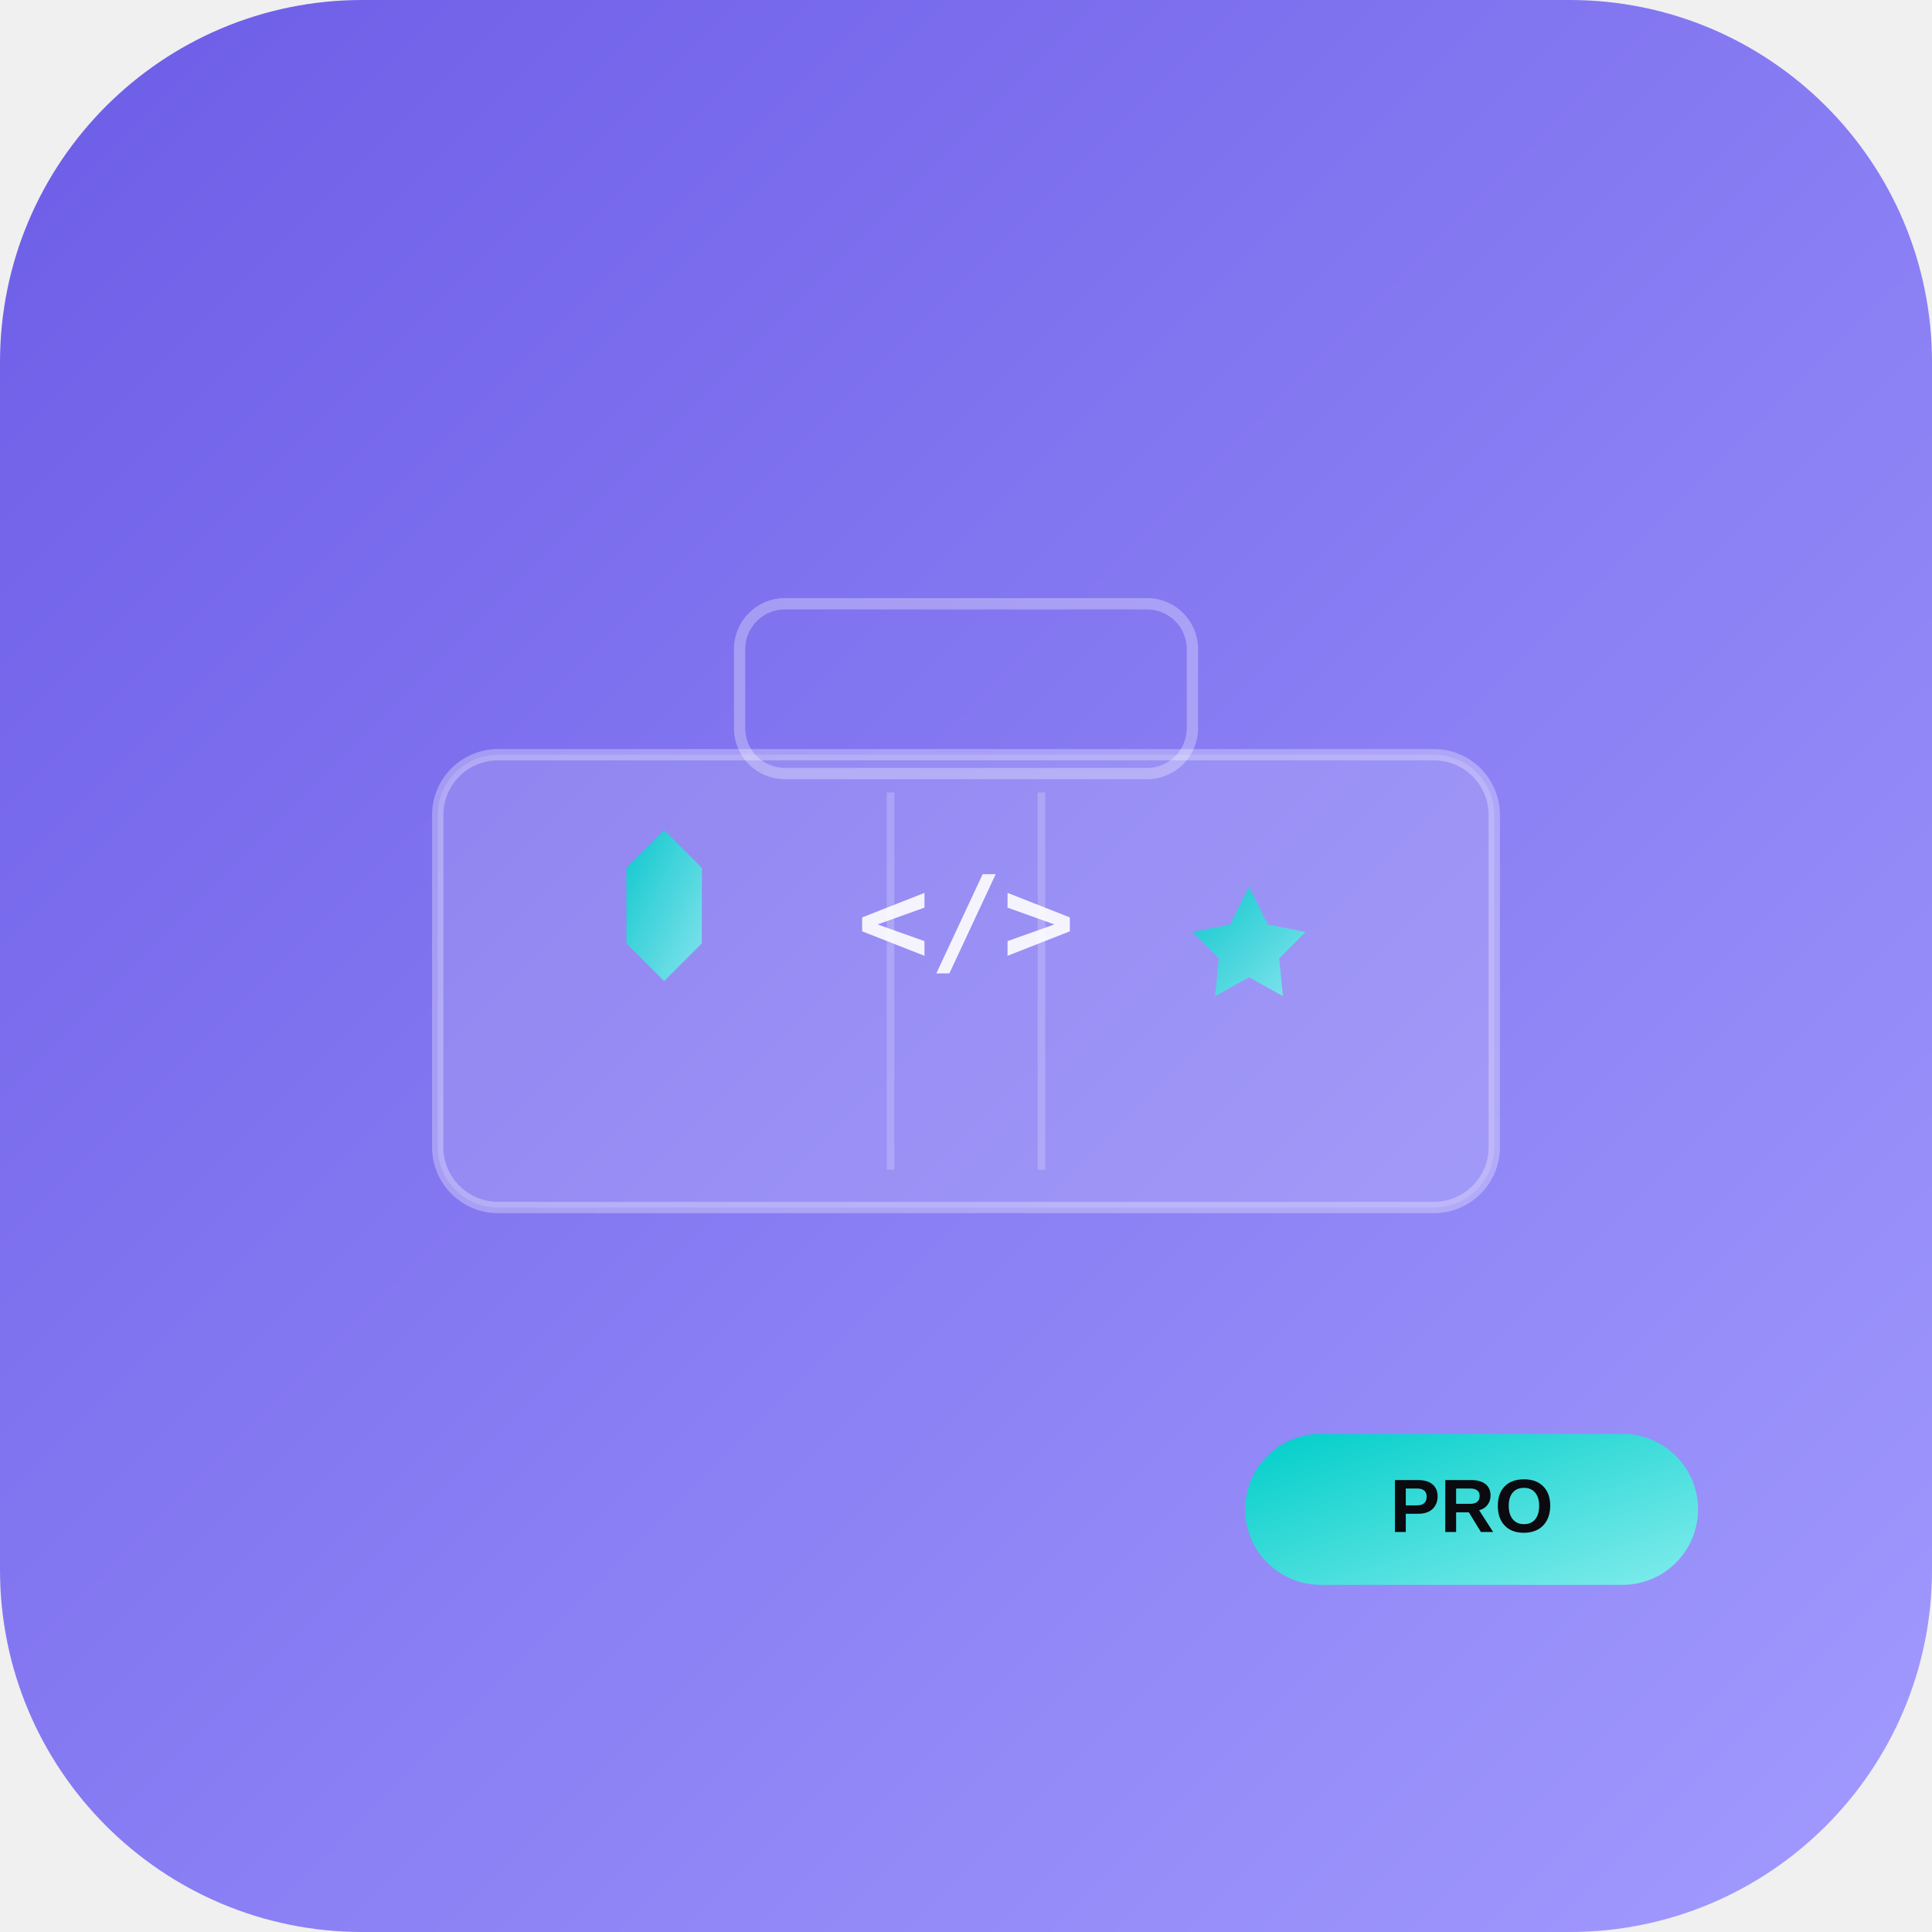
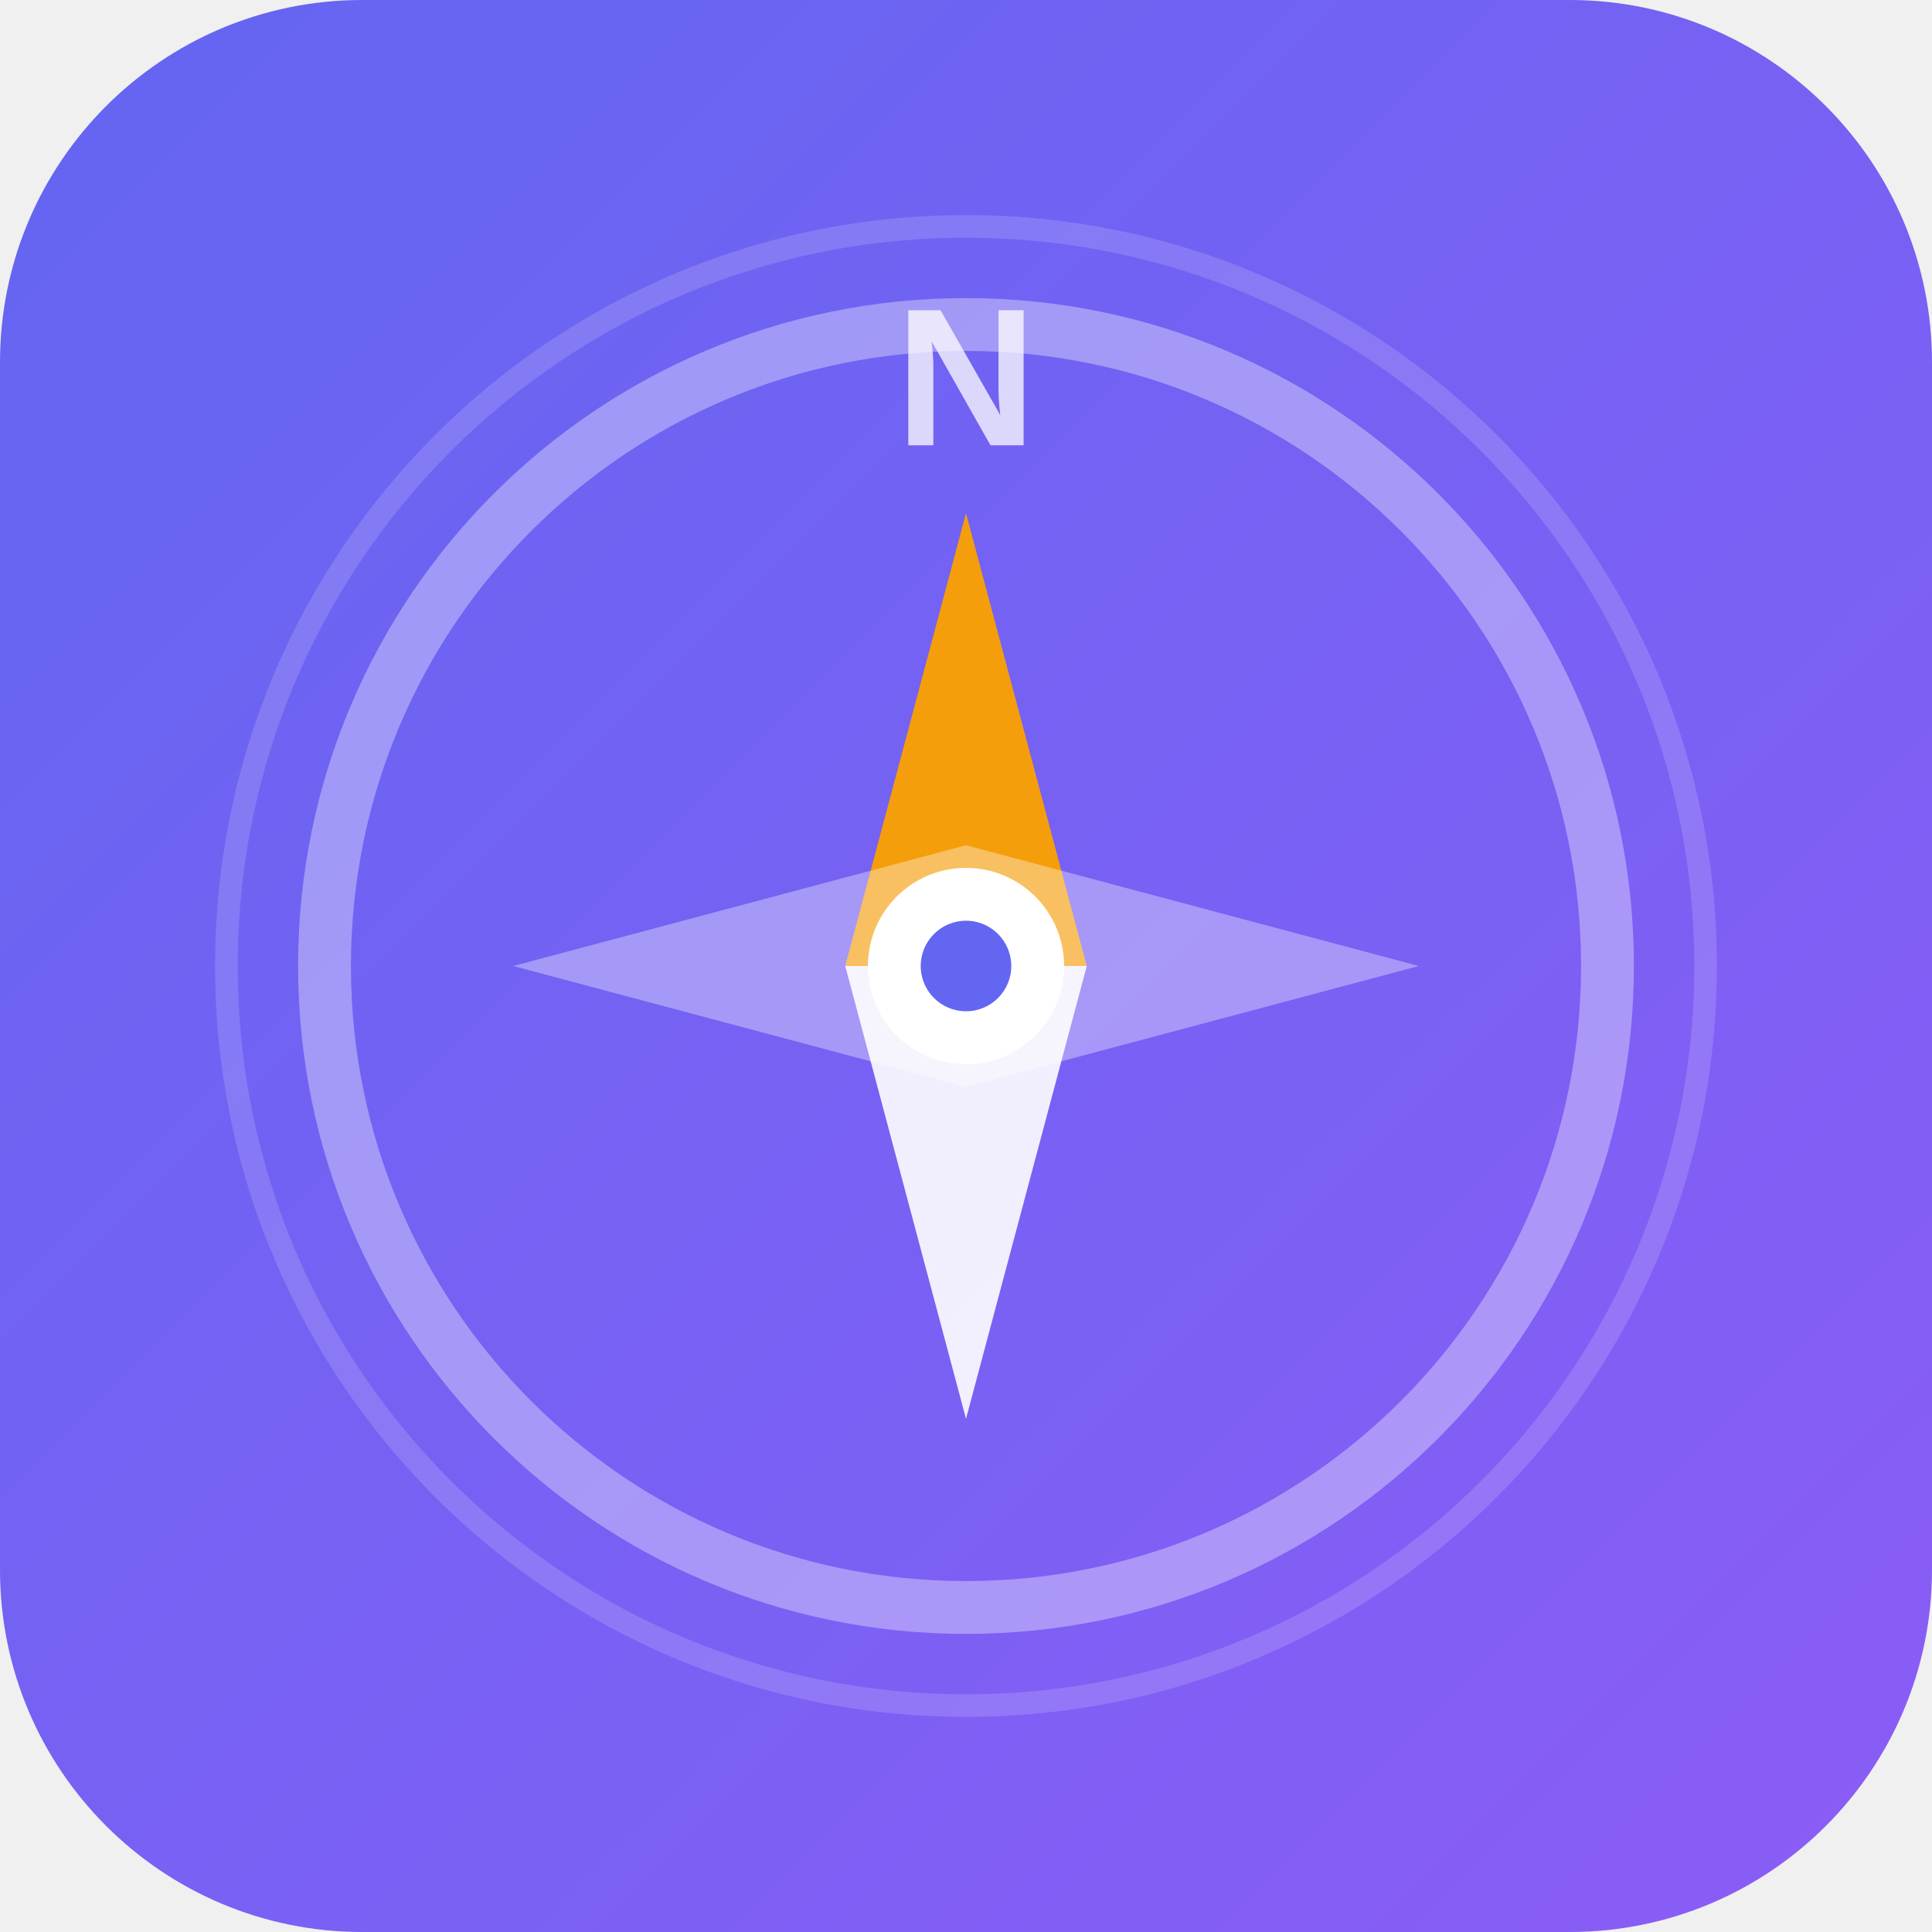
<svg xmlns="http://www.w3.org/2000/svg" viewBox="0 0 512 512">
  <defs>
-     <linearGradient id="g1" x1="0%" y1="0%" x2="100%" y2="100%">
-       <stop offset="0%" stop-color="#6c5ce7" />
-       <stop offset="100%" stop-color="#a29bfe" />
+     <linearGradient id="bg" x1="0%" y1="0%" x2="100%" y2="100%">
+       <stop offset="0%" stop-color="#6366f1" />
+       <stop offset="100%" stop-color="#8b5cf6" />
    </linearGradient>
-     <linearGradient id="g2" x1="0%" y1="0%" x2="100%" y2="100%">
-       <stop offset="0%" stop-color="#00cec9" />
-       <stop offset="100%" stop-color="#81ecec" />
+     <linearGradient id="needle" x1="0%" y1="0%" x2="0%" y2="100%">
+       <stop offset="0%" stop-color="#f59e0b" />
+       <stop offset="50%" stop-color="#f59e0b" />
+       <stop offset="50%" stop-color="rgba(255,255,255,0.9)" />
+       <stop offset="100%" stop-color="rgba(255,255,255,0.9)" />
    </linearGradient>
  </defs>
-   <rect width="512" height="512" rx="96" fill="url(#g1)" />
-   <g transform="translate(256,240)">
-     <rect x="-140" y="-40" width="280" height="120" rx="16" fill="rgba(255,255,255,0.15)" stroke="rgba(255,255,255,0.3)" stroke-width="3" />
-     <rect x="-60" y="-80" width="120" height="45" rx="12" fill="none" stroke="rgba(255,255,255,0.3)" stroke-width="3" />
-     <line x1="-20" y1="-30" x2="-20" y2="70" stroke="rgba(255,255,255,0.2)" stroke-width="2" />
-     <line x1="20" y1="-30" x2="20" y2="70" stroke="rgba(255,255,255,0.2)" stroke-width="2" />
-     <path d="M-90,-10 L-80,-20 L-70,-10 L-70,10 L-80,20 L-90,10 Z" fill="url(#g2)" opacity="0.9" />
-     <text x="0" y="15" text-anchor="middle" fill="rgba(255,255,255,0.9)" font-family="monospace" font-size="32" font-weight="bold">&lt;/&gt;</text>
-     <polygon points="75,-5 80,5 90,7 83,14 84,24 75,19 66,24 67,14 60,7 70,5" fill="url(#g2)" opacity="0.9" />
-   </g>
-   <rect x="330" y="380" width="120" height="40" rx="20" fill="url(#g2)" />
-   <text x="390" y="406" text-anchor="middle" fill="#0a0a0f" font-family="Arial,sans-serif" font-size="20" font-weight="800">PRO</text>
+   <rect width="512" height="512" rx="96" fill="url(#bg)" />
+   <circle cx="256" cy="256" r="170" fill="none" stroke="rgba(255,255,255,0.35)" stroke-width="14" />
+   <circle cx="256" cy="256" r="196" fill="none" stroke="rgba(255,255,255,0.15)" stroke-width="6" />
+   <text x="256" y="118" text-anchor="middle" fill="rgba(255,255,255,0.75)" font-family="Arial, sans-serif" font-size="52" font-weight="bold">N</text>
+   <polygon points="256,136 288,256 256,376 224,256" fill="url(#needle)" />
+   <polygon points="136,256 256,224 376,256 256,288" fill="rgba(255,255,255,0.35)" />
+   <circle cx="256" cy="256" r="26" fill="#ffffff" />
+   <circle cx="256" cy="256" r="12" fill="#6366f1" />
</svg>
